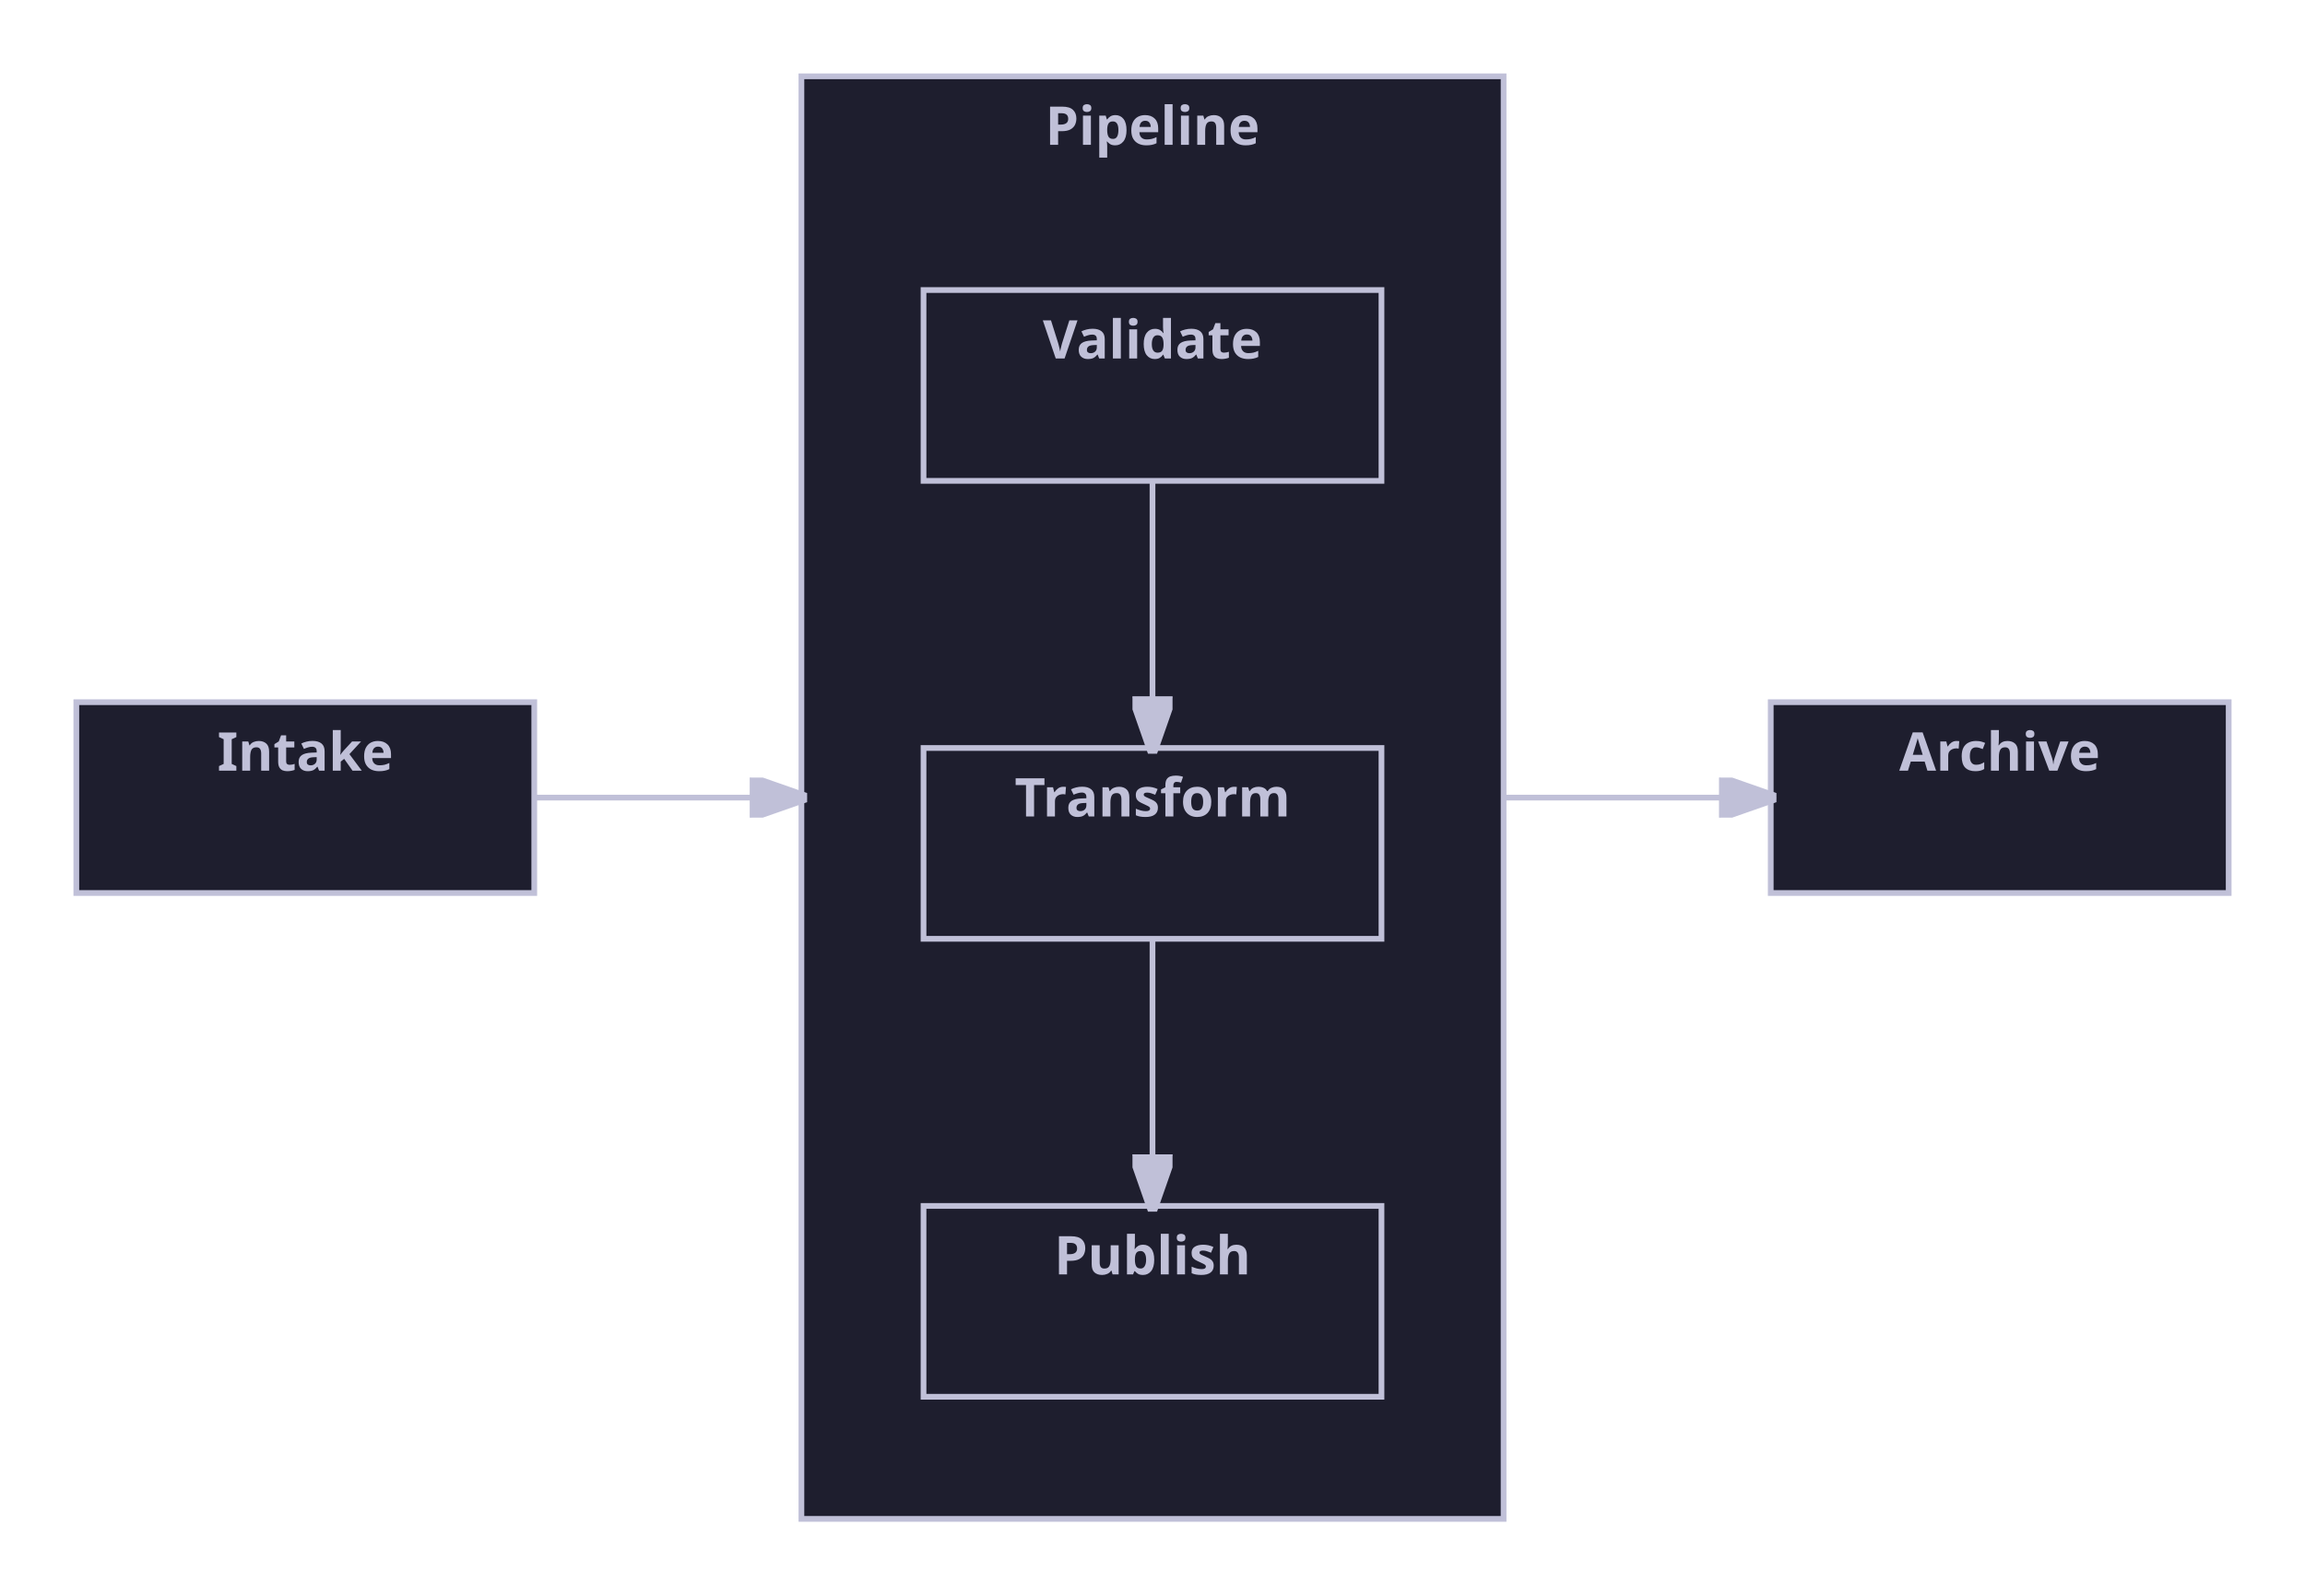
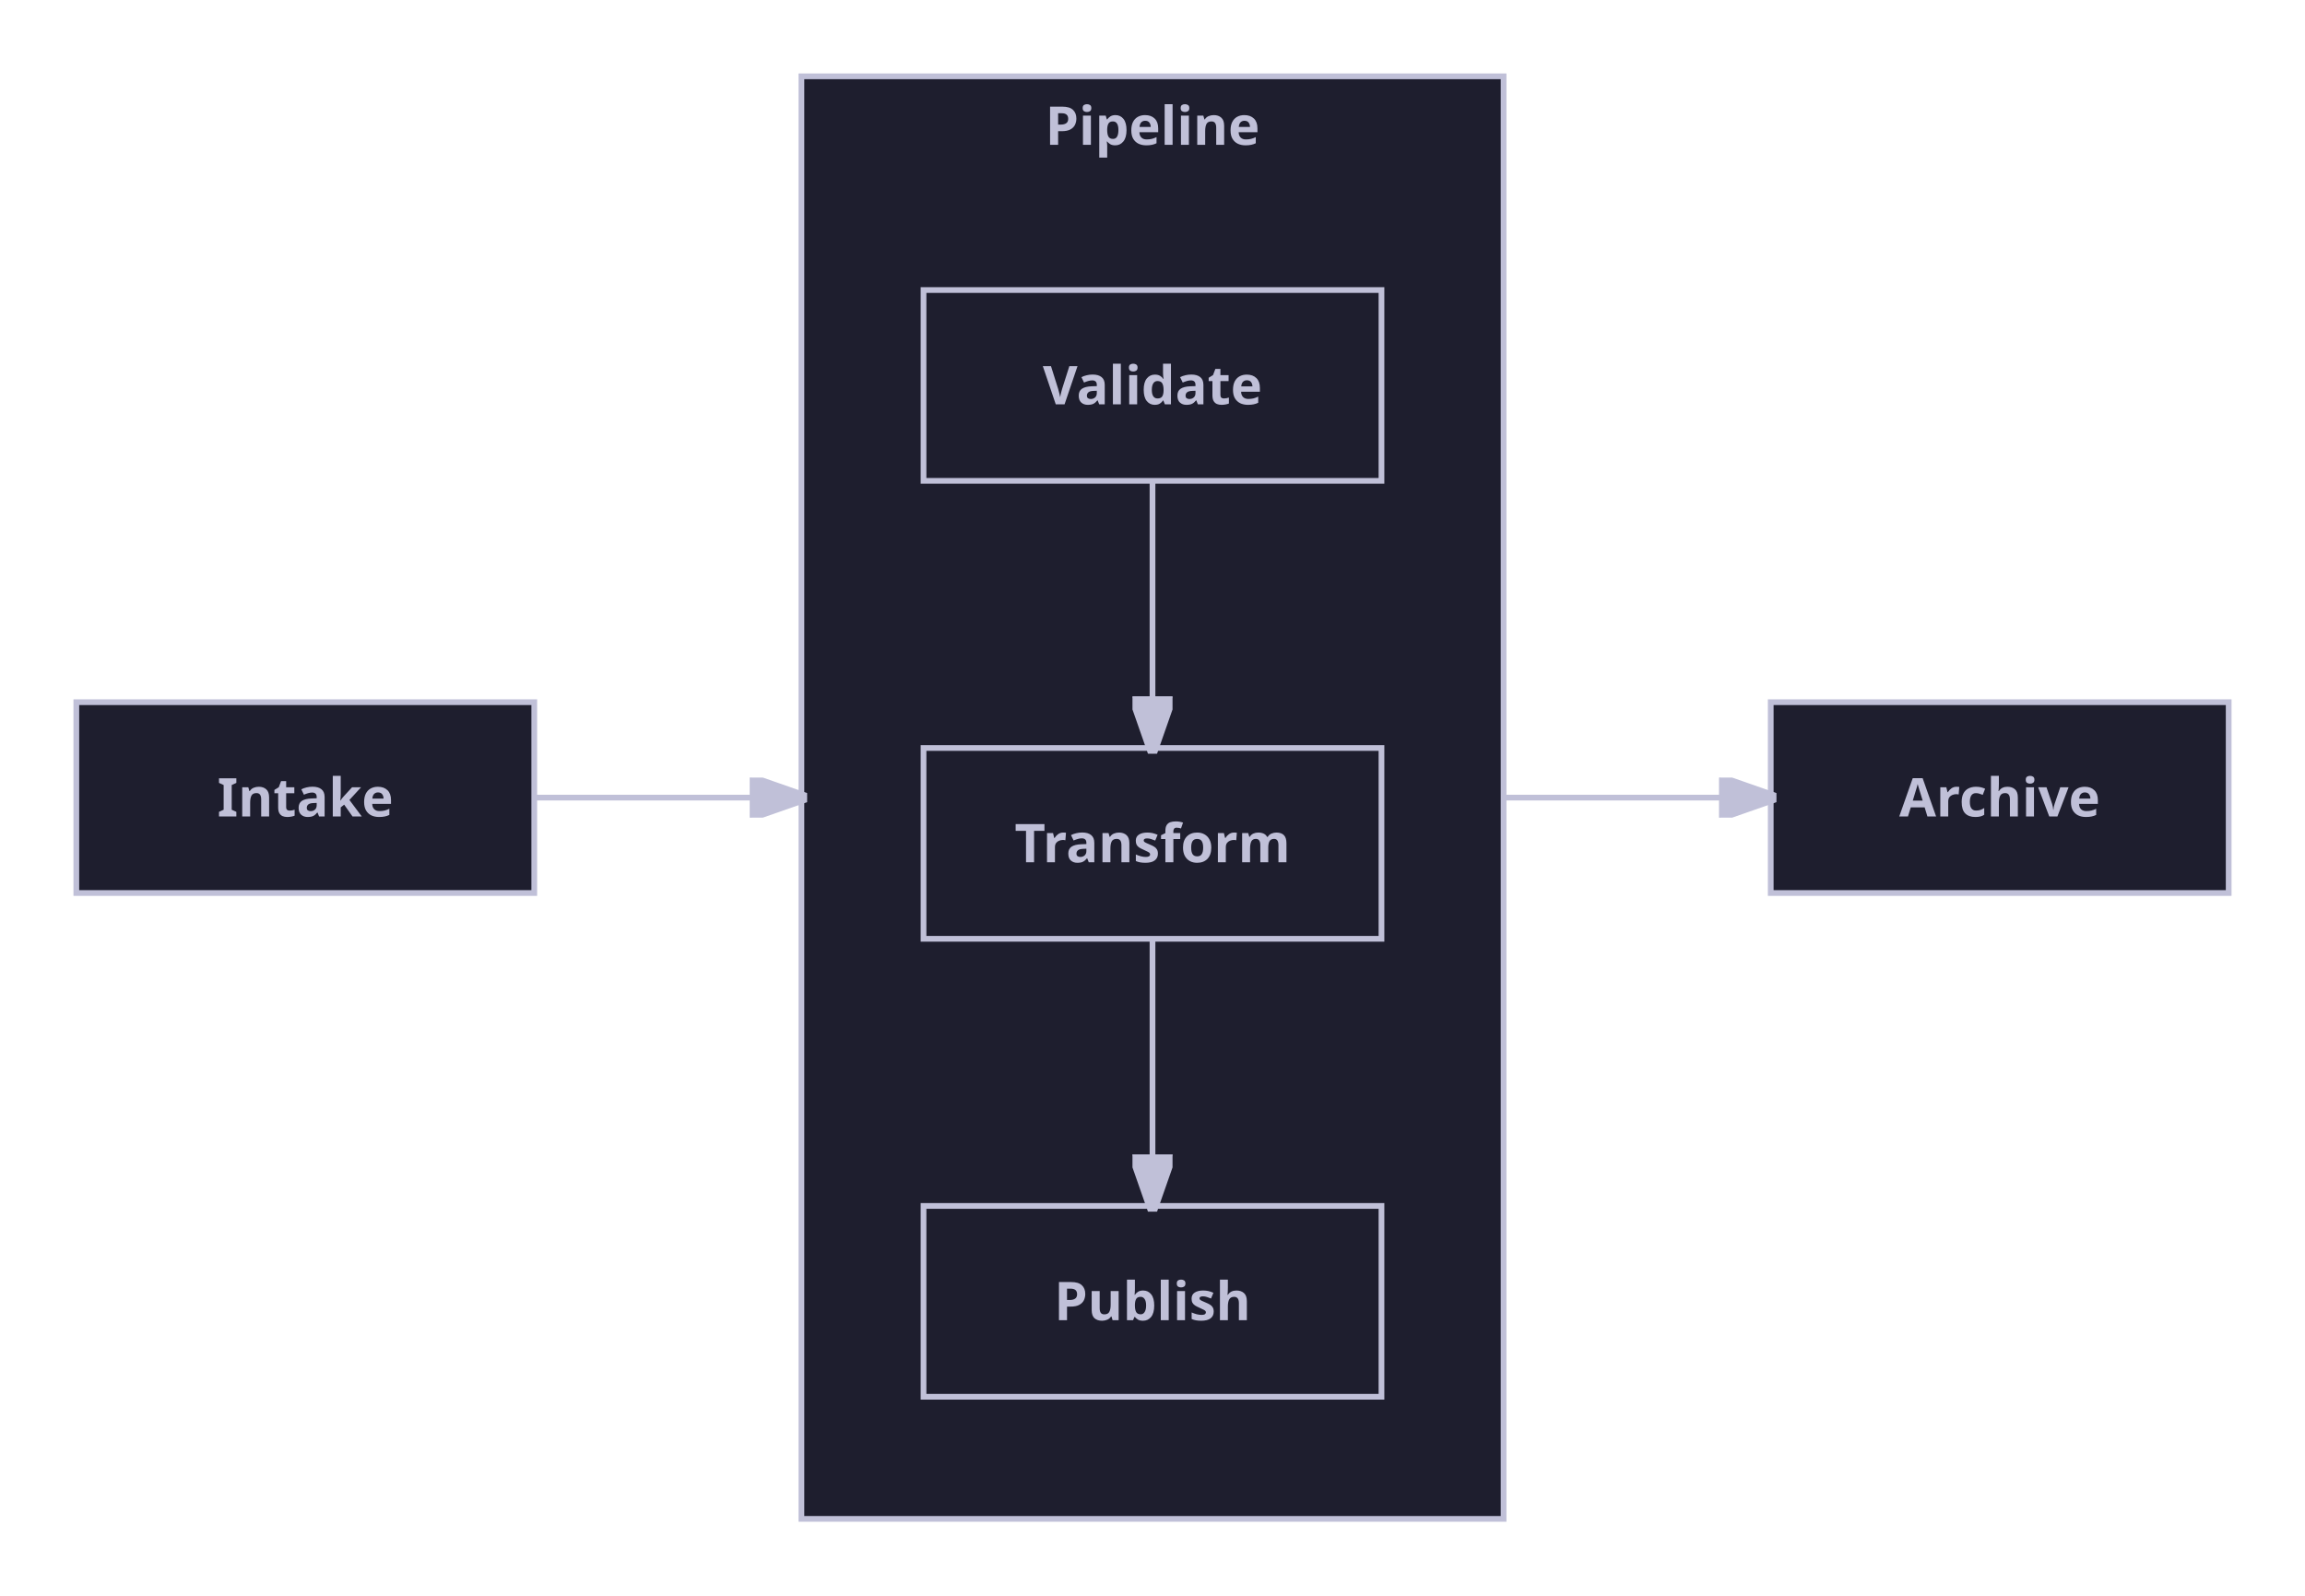
<svg xmlns="http://www.w3.org/2000/svg" width="604.00" height="418.00" viewBox="0 0 604.00 418.00">
  <defs>
    <marker id="line-end-open-chevron" markerWidth="10" markerHeight="7" refX="9" refY="3.5" orient="auto">
      <polyline points="0 0, 10 3.5, 0 7" fill="none" stroke="#C0C0D8" stroke-width="1.50" />
    </marker>
    <marker id="line-end-hollow-triangle" markerWidth="10" markerHeight="7" refX="9" refY="3.5" orient="auto">
      <polygon points="0 0, 10 3.5, 0 7" fill="#1E1E2E" stroke="#C0C0D8" stroke-width="1.50" />
    </marker>
    <marker id="line-end-filled-arrow" markerWidth="10" markerHeight="7" refX="9" refY="3.5" orient="auto">
      <polygon points="0 0, 10 3.5, 0 7" fill="#C0C0D8" stroke="#C0C0D8" stroke-width="1.50" />
    </marker>
    <marker id="line-end-hollow-triangle-crossbar" markerWidth="10" markerHeight="7" refX="9" refY="3.5" orient="auto">
      <polygon points="0 0, 10 3.5, 0 7" fill="#1E1E2E" stroke="#C0C0D8" stroke-width="1.50" />
      <line x1="7" y1="0" x2="7" y2="7" stroke="#C0C0D8" stroke-width="1.50" />
    </marker>
    <marker id="line-end-hollow-diamond" markerWidth="14" markerHeight="8" refX="13" refY="4" orient="auto">
      <polygon points="1 4, 7 0, 13 4, 7 8" fill="#1E1E2E" stroke="#C0C0D8" stroke-width="1.50" />
    </marker>
    <marker id="line-end-filled-diamond" markerWidth="14" markerHeight="8" refX="13" refY="4" orient="auto">
      <polygon points="1 4, 7 0, 13 4, 7 8" fill="#C0C0D8" stroke="#C0C0D8" stroke-width="1.50" />
    </marker>
    <marker id="line-end-circle" markerWidth="10" markerHeight="10" refX="9" refY="5" orient="auto">
      <circle cx="5" cy="5" r="4" fill="#1E1E2E" stroke="#C0C0D8" stroke-width="1.50" />
    </marker>
    <marker id="line-end-bar" markerWidth="4" markerHeight="12" refX="2" refY="6" orient="auto">
      <line x1="2" y1="0" x2="2" y2="12" stroke="#C0C0D8" stroke-width="1.50" />
    </marker>
    <filter id="label-bg" x="-0.05" y="-0.05" width="1.1" height="1.1">
      <feFlood flood-color="#1E1E2E" />
      <feComposite in="SourceGraphic" operator="over" />
    </filter>
  </defs>
  <rect x="20.00" y="184.00" width="120.00" height="50.00" fill="#1E1E2E" stroke="#C0C0D8" stroke-width="1.50" />
-   <text x="80.00" y="197.00" font-family="Noto Sans, sans-serif" font-size="14.00" font-weight="bold" fill="#C0C0D8" text-anchor="middle" dominant-baseline="middle">Intake</text>
+   <text x="80.00" y="209.00" font-family="Noto Sans, sans-serif" font-size="14.00" font-weight="bold" fill="#C0C0D8" text-anchor="middle" dominant-baseline="middle">Intake</text>
  <rect x="210.00" y="20.00" width="184.00" height="378.00" fill="#1E1E2E" stroke="#C0C0D8" stroke-width="1.50" />
  <text x="302.00" y="33.00" font-family="Noto Sans, sans-serif" font-size="14.00" font-weight="bold" fill="#C0C0D8" text-anchor="middle" dominant-baseline="middle">Pipeline</text>
  <rect x="242.00" y="76.00" width="120.00" height="50.00" fill="#1E1E2E" stroke="#C0C0D8" stroke-width="1.50" />
-   <text x="302.00" y="89.00" font-family="Noto Sans, sans-serif" font-size="14.00" font-weight="bold" fill="#C0C0D8" text-anchor="middle" dominant-baseline="middle">Validate</text>
+   <text x="302.00" y="101.00" font-family="Noto Sans, sans-serif" font-size="14.00" font-weight="bold" fill="#C0C0D8" text-anchor="middle" dominant-baseline="middle">Validate</text>
  <rect x="242.00" y="196.00" width="120.00" height="50.00" fill="#1E1E2E" stroke="#C0C0D8" stroke-width="1.50" />
-   <text x="302.00" y="209.00" font-family="Noto Sans, sans-serif" font-size="14.00" font-weight="bold" fill="#C0C0D8" text-anchor="middle" dominant-baseline="middle">Transform</text>
+   <text x="302.00" y="221.00" font-family="Noto Sans, sans-serif" font-size="14.00" font-weight="bold" fill="#C0C0D8" text-anchor="middle" dominant-baseline="middle">Transform</text>
  <rect x="242.00" y="316.00" width="120.00" height="50.00" fill="#1E1E2E" stroke="#C0C0D8" stroke-width="1.50" />
-   <text x="302.00" y="329.00" font-family="Noto Sans, sans-serif" font-size="14.00" font-weight="bold" fill="#C0C0D8" text-anchor="middle" dominant-baseline="middle">Publish</text>
+   <text x="302.00" y="341.00" font-family="Noto Sans, sans-serif" font-size="14.00" font-weight="bold" fill="#C0C0D8" text-anchor="middle" dominant-baseline="middle">Publish</text>
  <path d="M 302.00 126.00 L 302.00 196.00" fill="none" stroke="#C0C0D8" stroke-width="1.50" marker-end="url(#line-end-filled-arrow)" />
  <path d="M 302.00 246.00 L 302.00 316.00" fill="none" stroke="#C0C0D8" stroke-width="1.50" marker-end="url(#line-end-filled-arrow)" />
  <rect x="464.00" y="184.00" width="120.00" height="50.00" fill="#1E1E2E" stroke="#C0C0D8" stroke-width="1.50" />
-   <text x="524.00" y="197.00" font-family="Noto Sans, sans-serif" font-size="14.00" font-weight="bold" fill="#C0C0D8" text-anchor="middle" dominant-baseline="middle">Archive</text>
+   <text x="524.00" y="209.00" font-family="Noto Sans, sans-serif" font-size="14.00" font-weight="bold" fill="#C0C0D8" text-anchor="middle" dominant-baseline="middle">Archive</text>
  <path d="M 140.00 209.00 L 210.00 209.00" fill="none" stroke="#C0C0D8" stroke-width="1.50" marker-end="url(#line-end-filled-arrow)" />
  <path d="M 394.00 209.00 L 464.00 209.00" fill="none" stroke="#C0C0D8" stroke-width="1.50" marker-end="url(#line-end-filled-arrow)" />
</svg>
